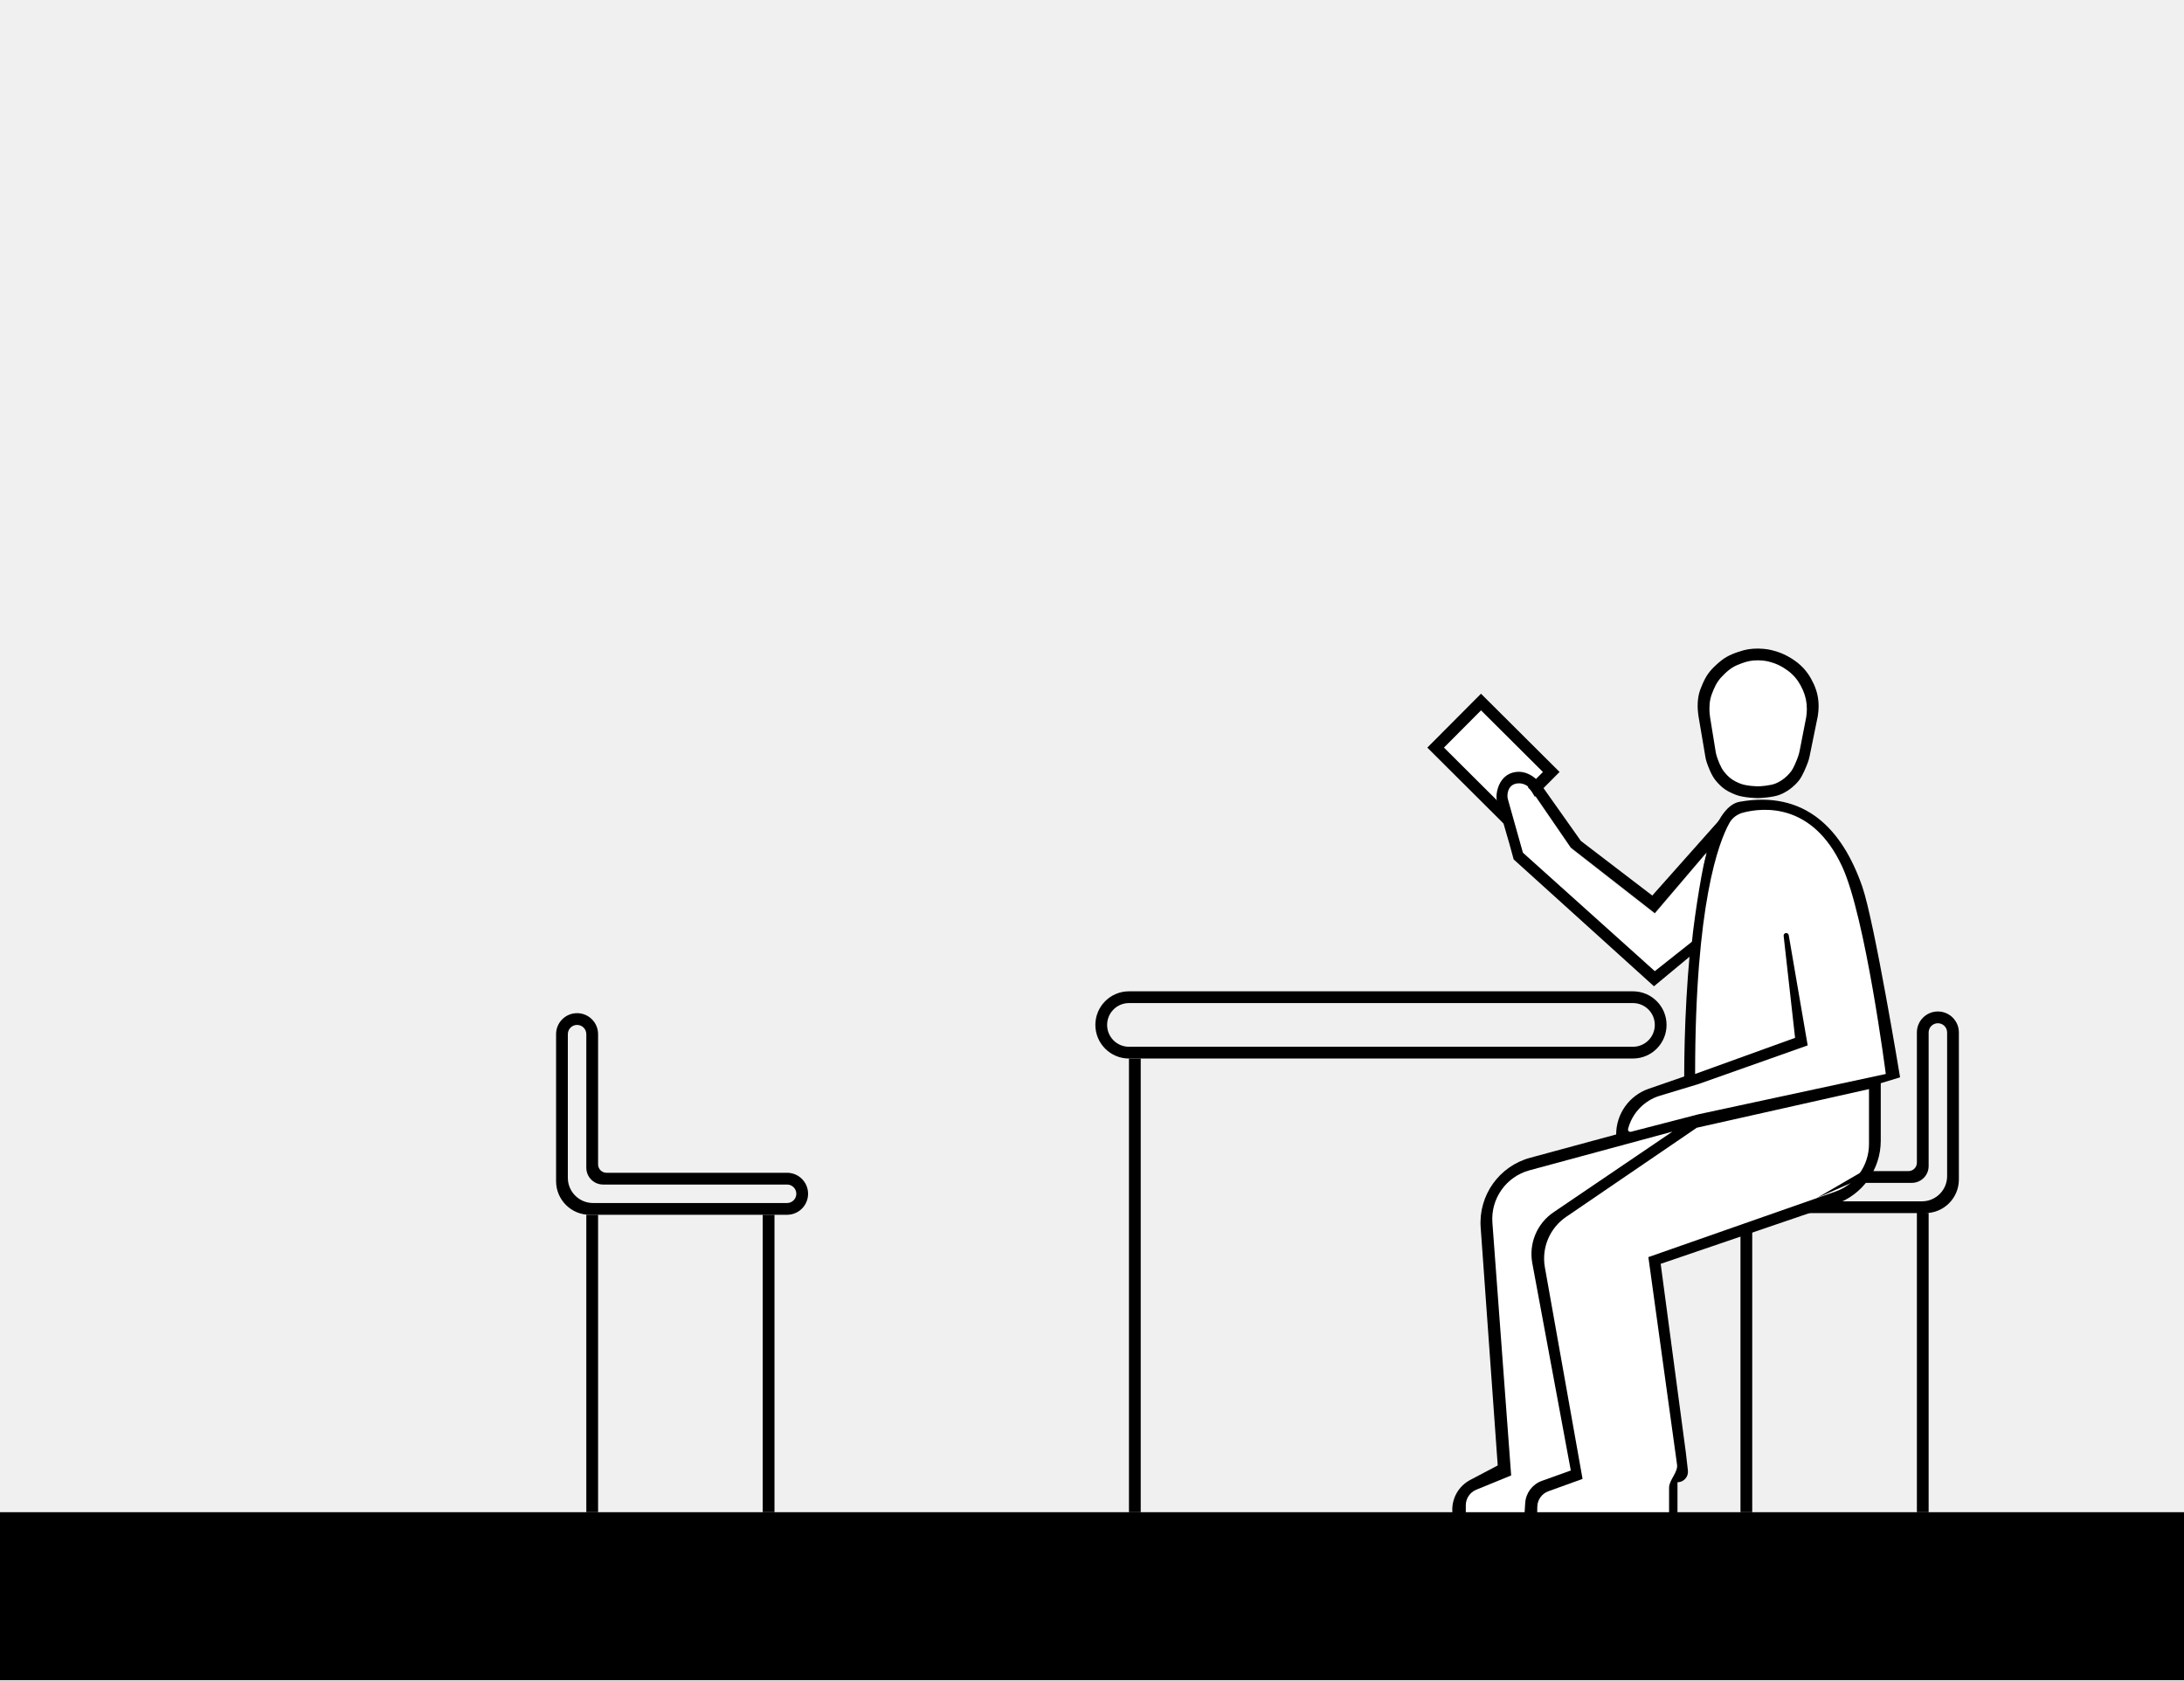
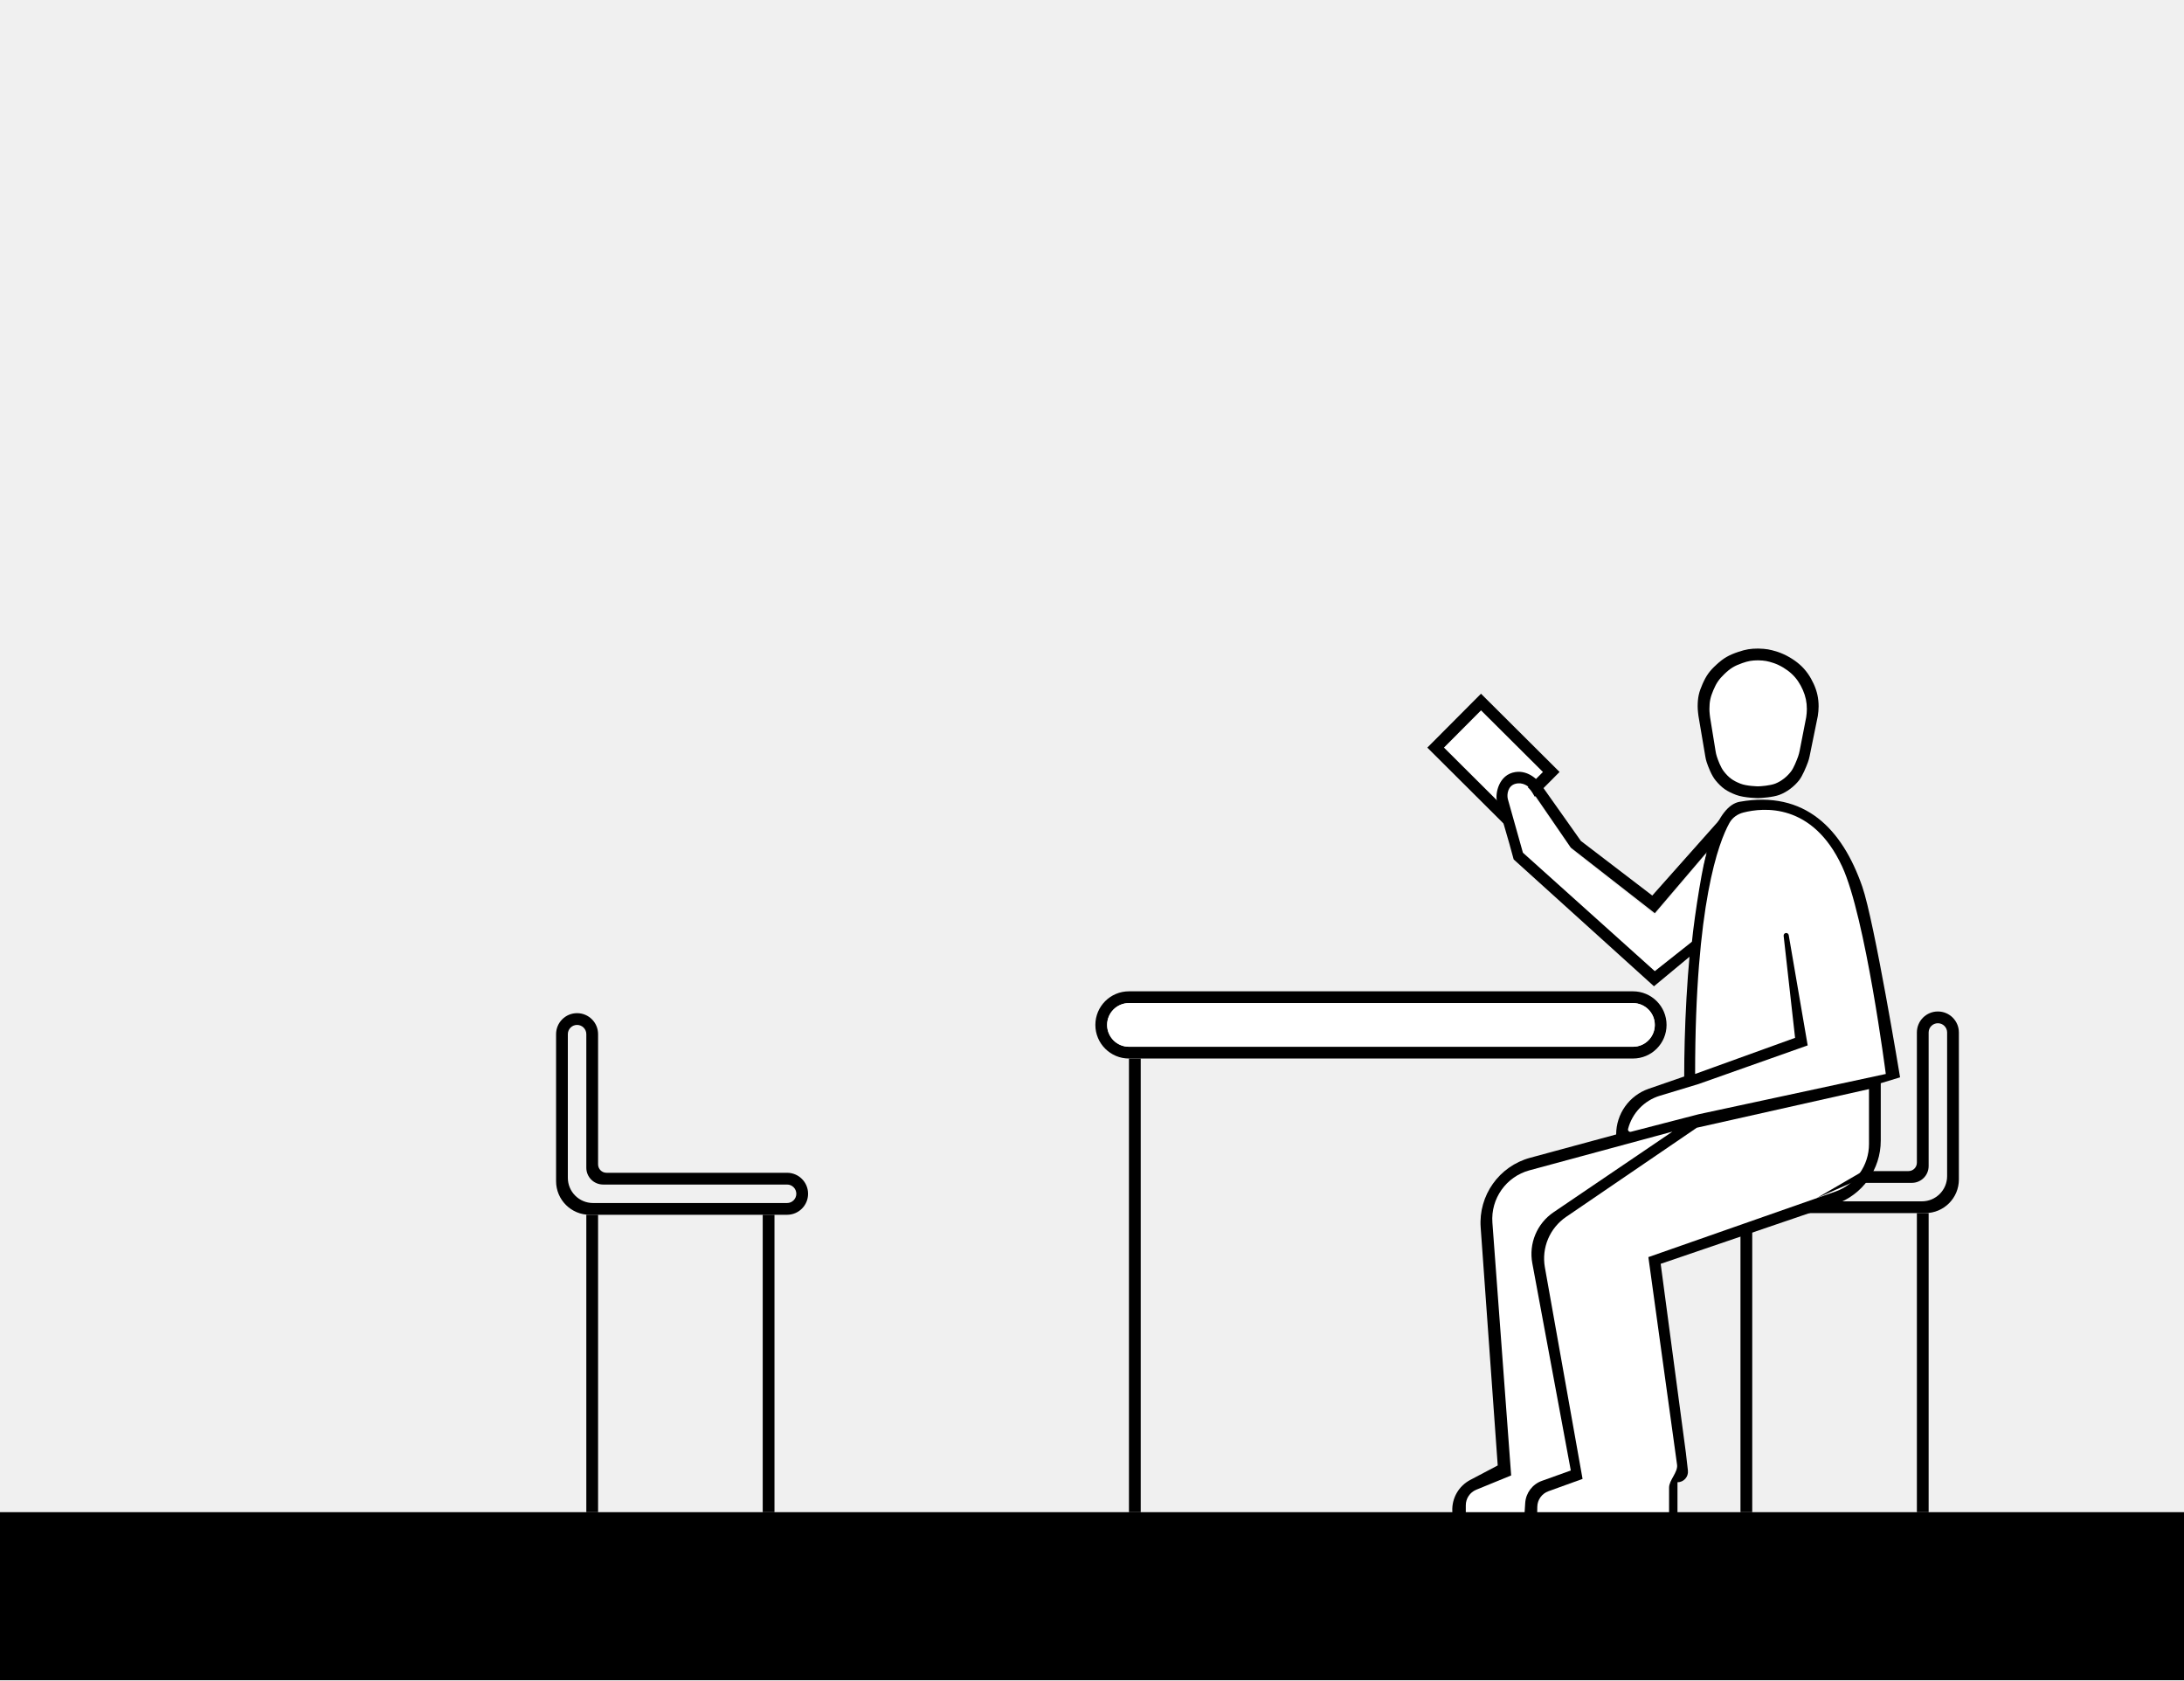
<svg xmlns="http://www.w3.org/2000/svg" width="1300" height="1000" viewBox="0 0 1300 1000" fill="none">
-   <path d="m896.359 486.578-41.81-41.629 27.006-27.123 41.809 41.629-27.005 27.123Z" fill="#fff" stroke="#000" stroke-width="7" />
-   <path d="m875.124 880.828 16.376-8.635-10.147-141.652c-1.367-19.081 10.968-36.459 29.432-41.464L962 675.193a28.776 28.776 0 0 1 19.375-27.197l21.125-7.303c0-51.667 6-158.691 33-163.5 38.82-6.914 61 16 73 50.5 7.17 20.628 22.5 113.5 22.5 113.5l-11.5 3.5v34.192c0 17.113-10.89 32.331-27.08 37.857L988.5 752.193l15 112.5 1.21 10.545c.42 3.706-2.48 6.955-6.21 6.955v18h-134l-.035-.934a20 20 0 0 1 10.659-18.431Z" fill="#000" />
-   <path d="m878.709 886.649 20.791-8.516-11.166-150.423c-1.065-14.342 8.198-27.422 22.08-31.179l85.086-23.028-70.759 47.986a30 30 0 0 0-12.658 30.307L935 875.192l-17.227 6.176a15 15 0 0 0-9.907 13.155l-.366 5.669h-35v-4.289a10 10 0 0 1 6.209-9.254Z" fill="#fff" />
-   <path d="M921.658 887.549 942 880.202l-22.425-125.901a30 30 0 0 1 12.631-30.045L1010 671.193l102.5-23v32.721c0 12.746-8.05 24.1-20.08 28.313l-111.248 38.966 17.075 123.561c.619 4.479-4.747 9.113-4.747 13.635v14.823H915l.057-3.425a10 10 0 0 1 6.601-9.238ZM1096.5 515.693c13.91 29.977 26 123.5 26 123.5l-111.5 24-40.21 10.407a1.395 1.395 0 0 1-1.701-1.698 27.902 27.902 0 0 1 18.942-19.758l22.969-6.951 65-23-11.28-65.639a1.532 1.532 0 0 0-3.03.43l6.81 60.709-59.5 21.5c0-101.36 14.07-138.009 20.43-149.404 1.77-3.165 4.77-5.288 8.28-6.186 11.85-3.029 41.15-5.924 58.79 32.09Z" fill="#fff" />
-   <path d="m1015.95 507.903.05-.06c-.02.017-.03.037-.05.06L984.941 544.5 936 506l-22.559-32.008c-1.5-2.333-4-8.649-11.5-6.649-7.5 2-4.5 11.333-3 16l7 25.5 79 70.657 22.059-18c1.65-17.483 7.28-51.344 8.95-53.597Z" fill="#fff" />
-   <path d="m983.5 533 40-45-1 11.5-37.5 44-50-39-24-35c-1.167-1.5-4.6-4.2-9-3-4.4 1.2-5.167 6.167-4.5 9l9 32L985 578l24-19-1 8.5-23.5 19.5-83.5-75.5c-2.667-10.333-9.2-31.8-10-35-1-4 1-15.5 11-17 8-1.2 14 5.167 16 8.5l23 32.5 42.5 32.5ZM0 900h1300v100H0V900Z" fill="#000" />
-   <path fill-rule="evenodd" clip-rule="evenodd" d="M468.5 698c6.904 0 12.5 5.596 12.5 12.5s-5.596 12.5-12.5 12.5H351c-11.046 0-20-8.954-20-20v-87.5c0-6.904 5.596-12.5 12.5-12.5s12.5 5.596 12.5 12.5V693a5 5 0 0 0 5 5h107.5Zm0 7a5.5 5.5 0 1 1 0 11H353c-8.284 0-15-6.716-15-15v-85.5a5.5 5.5 0 1 1 11 0V695c0 5.523 4.477 10 10 10h109.5Z" fill="#000" />
-   <path d="M461 723h-7v177h7V723Zm-105 0h-7v177h7V723Z" fill="#000" />
-   <path fill-rule="evenodd" clip-rule="evenodd" d="M672 590c-11.046 0-20 8.954-20 20s8.954 20 20 20h300c11.046 0 20-8.954 20-20s-8.954-20-20-20H672Zm0 7c-7.18 0-13 5.82-13 13s5.82 13 13 13h300c7.18 0 13-5.82 13-13s-5.82-13-13-13H672Z" fill="#000" />
-   <path d="M672 630h7v270h-7V630Zm464 67h-27l-27.72 16.118L1102 704h36c5.52 0 10-4.477 10-10v-79.5c0-3.038 2.46-5.5 5.5-5.5s5.5 2.462 5.5 5.5V700c0 8.284-6.72 15-15 15h-65.96l-12.04 7h80c11.05 0 20-8.954 20-20v-87.5c0-6.904-5.6-12.5-12.5-12.5s-12.5 5.596-12.5 12.5V692c0 2.761-2.24 5-5 5Zm-100 34h7v169h-7V731Zm105-9h7v178h-7V722Zm-81.84-248.914c-3.77 1.408-10.81 1.91-12.65 1.914 0 0-8.3-.069-13.14-1.914-5.44-2.079-8.48-4.109-12.16-8.575-2.49-3.022-4.44-8.223-5.32-10.853a22.077 22.077 0 0 1-.8-3.31l-4.09-24.154s-.5-3.492-.49-5.742c.02-5.351.75-8.493 2.92-13.398 2.23-5.038 4.18-7.735 8.27-11.484 4.35-3.996 7.49-5.742 13.13-7.625 4.38-1.462 7.06-1.907 11.68-1.945 4.96.167 6.81.478 11.55 1.945 4.74 1.577 9.58 4.373 13.26 7.625 3.68 3.252 6.26 7.101 8.27 11.484s2.92 8.615 2.92 13.398c0 1.803-.2 3.959-.49 5.742l-4.86 23.833a25.09 25.09 0 0 1-1.01 3.617c-1.04 2.793-3.21 8.177-5.32 10.829-2.92 3.676-7.16 6.929-11.67 8.613Z" fill="#000" />
-   <path d="M1056.7 466.387c-3.04 1.186-8.71 1.609-10.19 1.613 0 0-6.69-.058-10.58-1.613-4.39-1.752-6.84-3.462-9.8-7.226-1.95-2.474-3.48-6.68-4.22-8.951a20.428 20.428 0 0 1-.74-3.184l-3.27-20.155s-.4-2.943-.39-4.839c.02-4.509.6-7.156 2.35-11.29 1.8-4.246 3.37-6.518 6.66-9.677 3.51-3.368 6.04-4.839 10.58-6.426 3.53-1.232 5.68-1.607 9.41-1.639 4 .141 5.49.403 9.3 1.639 3.82 1.329 7.72 3.685 10.69 6.426 2.96 2.74 5.04 5.983 6.66 9.677s2.35 7.26 2.35 11.29c0 1.52-.16 3.337-.39 4.839l-3.88 19.862a24.563 24.563 0 0 1-.93 3.486c-.87 2.407-2.56 6.742-4.21 8.91-2.35 3.098-5.77 5.839-9.4 7.258Z" fill="#fff" />
+   <path d="M896.359 486.578L854.549 444.949L881.555 417.826L923.364 459.455L896.359 486.578Z" fill="white" stroke="black" stroke-width="7" />
+   <path d="M875.124 880.828L891.5 872.193L881.353 730.541C879.986 711.46 892.321 694.082 910.785 689.077L962 675.193C962 662.924 969.779 652.004 981.375 647.996L1002.5 640.693C1002.5 589.026 1008.5 482.002 1035.5 477.193C1074.32 470.279 1096.5 493.193 1108.5 527.693C1115.67 548.321 1131 641.193 1131 641.193L1119.5 644.693V678.885C1119.5 695.998 1108.61 711.216 1092.42 716.742L988.5 752.193L1003.5 864.693L1004.71 875.238C1005.13 878.944 1002.23 882.193 998.5 882.193V900.193H864.5L864.465 899.259C864.181 891.578 868.324 884.413 875.124 880.828Z" fill="black" />
+   <path d="M878.709 886.649L899.5 878.133L888.334 727.71C887.269 713.368 896.532 700.288 910.414 696.531L995.5 673.503L924.741 721.489C914.875 728.18 909.906 740.076 912.083 751.796L935 875.192L917.773 881.368C912.144 883.386 908.251 888.555 907.866 894.523L907.5 900.192H872.5V895.903C872.5 891.844 874.953 888.187 878.709 886.649Z" fill="white" />
+   <path d="M921.658 887.549L942 880.202L919.575 754.301C917.504 742.673 922.448 730.912 932.206 724.256L1010 671.193L1112.5 648.193V680.914C1112.5 693.66 1104.45 705.014 1092.42 709.227L981.172 748.193L998.247 871.754C998.866 876.233 993.5 880.867 993.5 885.389V900.212H915L915.057 896.787C915.126 892.636 917.753 888.96 921.658 887.549Z" fill="white" />
+   <path d="M1096.5 515.693C1110.41 545.67 1122.5 639.193 1122.5 639.193L1011 663.193L970.79 673.6C969.761 673.867 968.824 672.931 969.089 671.902C971.517 662.459 978.698 654.968 988.031 652.144L1011 645.193L1076 622.193L1064.72 556.554C1064.59 555.821 1063.96 555.284 1063.21 555.284C1062.3 555.284 1061.59 556.077 1061.69 556.984L1068.5 617.693L1009 639.193C1009 537.833 1023.07 501.184 1029.43 489.789C1031.2 486.624 1034.2 484.501 1037.71 483.603C1049.56 480.574 1078.86 477.679 1096.5 515.693Z" fill="white" />
+   <path d="M1015.95 507.903L1016 507.843C1015.98 507.86 1015.97 507.88 1015.95 507.903L984.941 544.5L936 506L913.441 473.992C911.941 471.659 909.441 465.343 901.941 467.343C894.441 469.343 897.441 478.676 898.941 483.343L905.941 508.843L984.941 579.5L1007 561.5C1008.65 544.017 1014.28 510.156 1015.95 507.903Z" fill="white" />
+   <path d="M983.5 533L1023.5 488L1022.5 499.5L985 543.5L935 504.5L911 469.5C909.833 468 906.4 465.3 902 466.5C897.6 467.7 896.833 472.667 897.5 475.5L906.5 507.5L985 578L1009 559L1008 567.5L984.5 587L901 511.5C898.333 501.167 891.8 479.7 891 476.5C890 472.5 892 461 902 459.5C910 458.3 916 464.667 918 468L941 500.5L983.5 533Z" fill="black" />
+   <path d="M0 900H1300V1000H0V900Z" fill="black" />
+   <path fill-rule="evenodd" clip-rule="evenodd" d="M468.5 698C475.404 698 481 703.596 481 710.5C481 717.404 475.404 723 468.5 723H351C339.954 723 331 714.046 331 703V615.5C331 608.596 336.596 603 343.5 603C350.404 603 356 608.596 356 615.5V693C356 695.761 358.239 698 361 698H468.5ZM468.5 705C471.538 705 474 707.462 474 710.5C474 713.538 471.538 716 468.5 716H353C344.716 716 338 709.284 338 701V615.5C338 612.462 340.462 610 343.5 610C346.538 610 349 612.462 349 615.5V695C349 700.523 353.477 705 359 705H468.5Z" fill="black" />
+   <path d="M461 723H454V900H461V723Z" fill="black" />
+   <path d="M356 723H349V900H356V723Z" fill="black" />
+   <path fill-rule="evenodd" clip-rule="evenodd" d="M672 590C660.954 590 652 598.954 652 610C652 621.046 660.954 630 672 630H972C983.046 630 992 621.046 992 610C992 598.954 983.046 590 972 590H672ZM672 597C664.82 597 659 602.82 659 610C659 617.18 664.82 623 672 623H972C979.18 623 985 617.18 985 610C985 602.82 979.18 597 972 597H672Z" fill="black" />
+   <path d="M672 630H679V900H672V630Z" fill="black" />
+   <path d="M1136 697H1109L1081.28 713.118L1102 704H1138C1143.52 704 1148 699.523 1148 694V614.5C1148 611.462 1150.46 609 1153.5 609C1156.54 609 1159 611.462 1159 614.5V700C1159 708.284 1152.28 715 1144 715H1078.04L1066 722H1146C1157.05 722 1166 713.046 1166 702V614.5C1166 607.596 1160.4 602 1153.5 602C1146.6 602 1141 607.596 1141 614.5V692C1141 694.761 1138.76 697 1136 697Z" fill="black" />
+   <path d="M1036 731H1043V900H1036V731Z" fill="black" />
+   <path d="M1141 722H1148V900H1141V722Z" fill="black" />
+   <path d="M1059.16 473.086C1055.39 474.494 1048.35 474.996 1046.51 475C1046.51 475 1038.21 474.931 1033.37 473.086C1027.93 471.007 1024.89 468.977 1021.21 464.511C1018.72 461.489 1016.77 456.288 1015.89 453.658C1015.53 452.579 1015.28 451.47 1015.09 450.348L1011 426.194C1011 426.194 1010.5 422.702 1010.51 420.452C1010.53 415.101 1011.26 411.959 1013.43 407.054C1015.66 402.016 1017.61 399.319 1021.7 395.57C1026.05 391.574 1029.19 389.828 1034.83 387.945C1039.21 386.483 1041.89 386.038 1046.51 386C1051.47 386.167 1053.32 386.478 1058.06 387.945C1062.8 389.522 1067.64 392.318 1071.32 395.57C1075 398.822 1077.58 402.671 1079.59 407.054C1081.6 411.437 1082.51 415.669 1082.51 420.452C1082.51 422.255 1082.31 424.411 1082.02 426.194L1077.16 450.027C1076.91 451.256 1076.58 452.468 1076.15 453.644C1075.11 456.437 1072.94 461.821 1070.83 464.473C1067.91 468.149 1063.67 471.402 1059.16 473.086Z" fill="black" />
+   <path d="M1056.7 466.387C1053.66 467.573 1047.99 467.996 1046.51 468C1046.51 468 1039.82 467.942 1035.93 466.387C1031.54 464.635 1029.09 462.925 1026.13 459.161C1024.18 456.687 1022.65 452.481 1021.91 450.21C1021.57 449.171 1021.34 448.105 1021.17 447.026L1017.9 426.871C1017.9 426.871 1017.5 423.928 1017.51 422.032C1017.53 417.523 1018.11 414.876 1019.86 410.742C1021.66 406.496 1023.23 404.224 1026.52 401.065C1030.03 397.697 1032.56 396.226 1037.1 394.639C1040.63 393.407 1042.78 393.032 1046.51 393C1050.51 393.141 1052 393.403 1055.81 394.639C1059.63 395.968 1063.53 398.324 1066.5 401.065C1069.46 403.805 1071.54 407.048 1073.16 410.742C1074.78 414.436 1075.51 418.002 1075.51 422.032C1075.51 423.552 1075.35 425.369 1075.12 426.871L1071.24 446.733C1071.01 447.917 1070.71 449.084 1070.31 450.219C1069.44 452.626 1067.75 456.961 1066.1 459.129C1063.75 462.227 1060.33 464.968 1056.7 466.387Z" fill="white" />
+   <path d="M659 610C659 602.82 664.82 597 672 597H972C979.18 597 985 602.82 985 610C985 617.18 979.18 623 972 623H672C664.82 623 659 617.18 659 610Z" fill="white" />
</svg>
